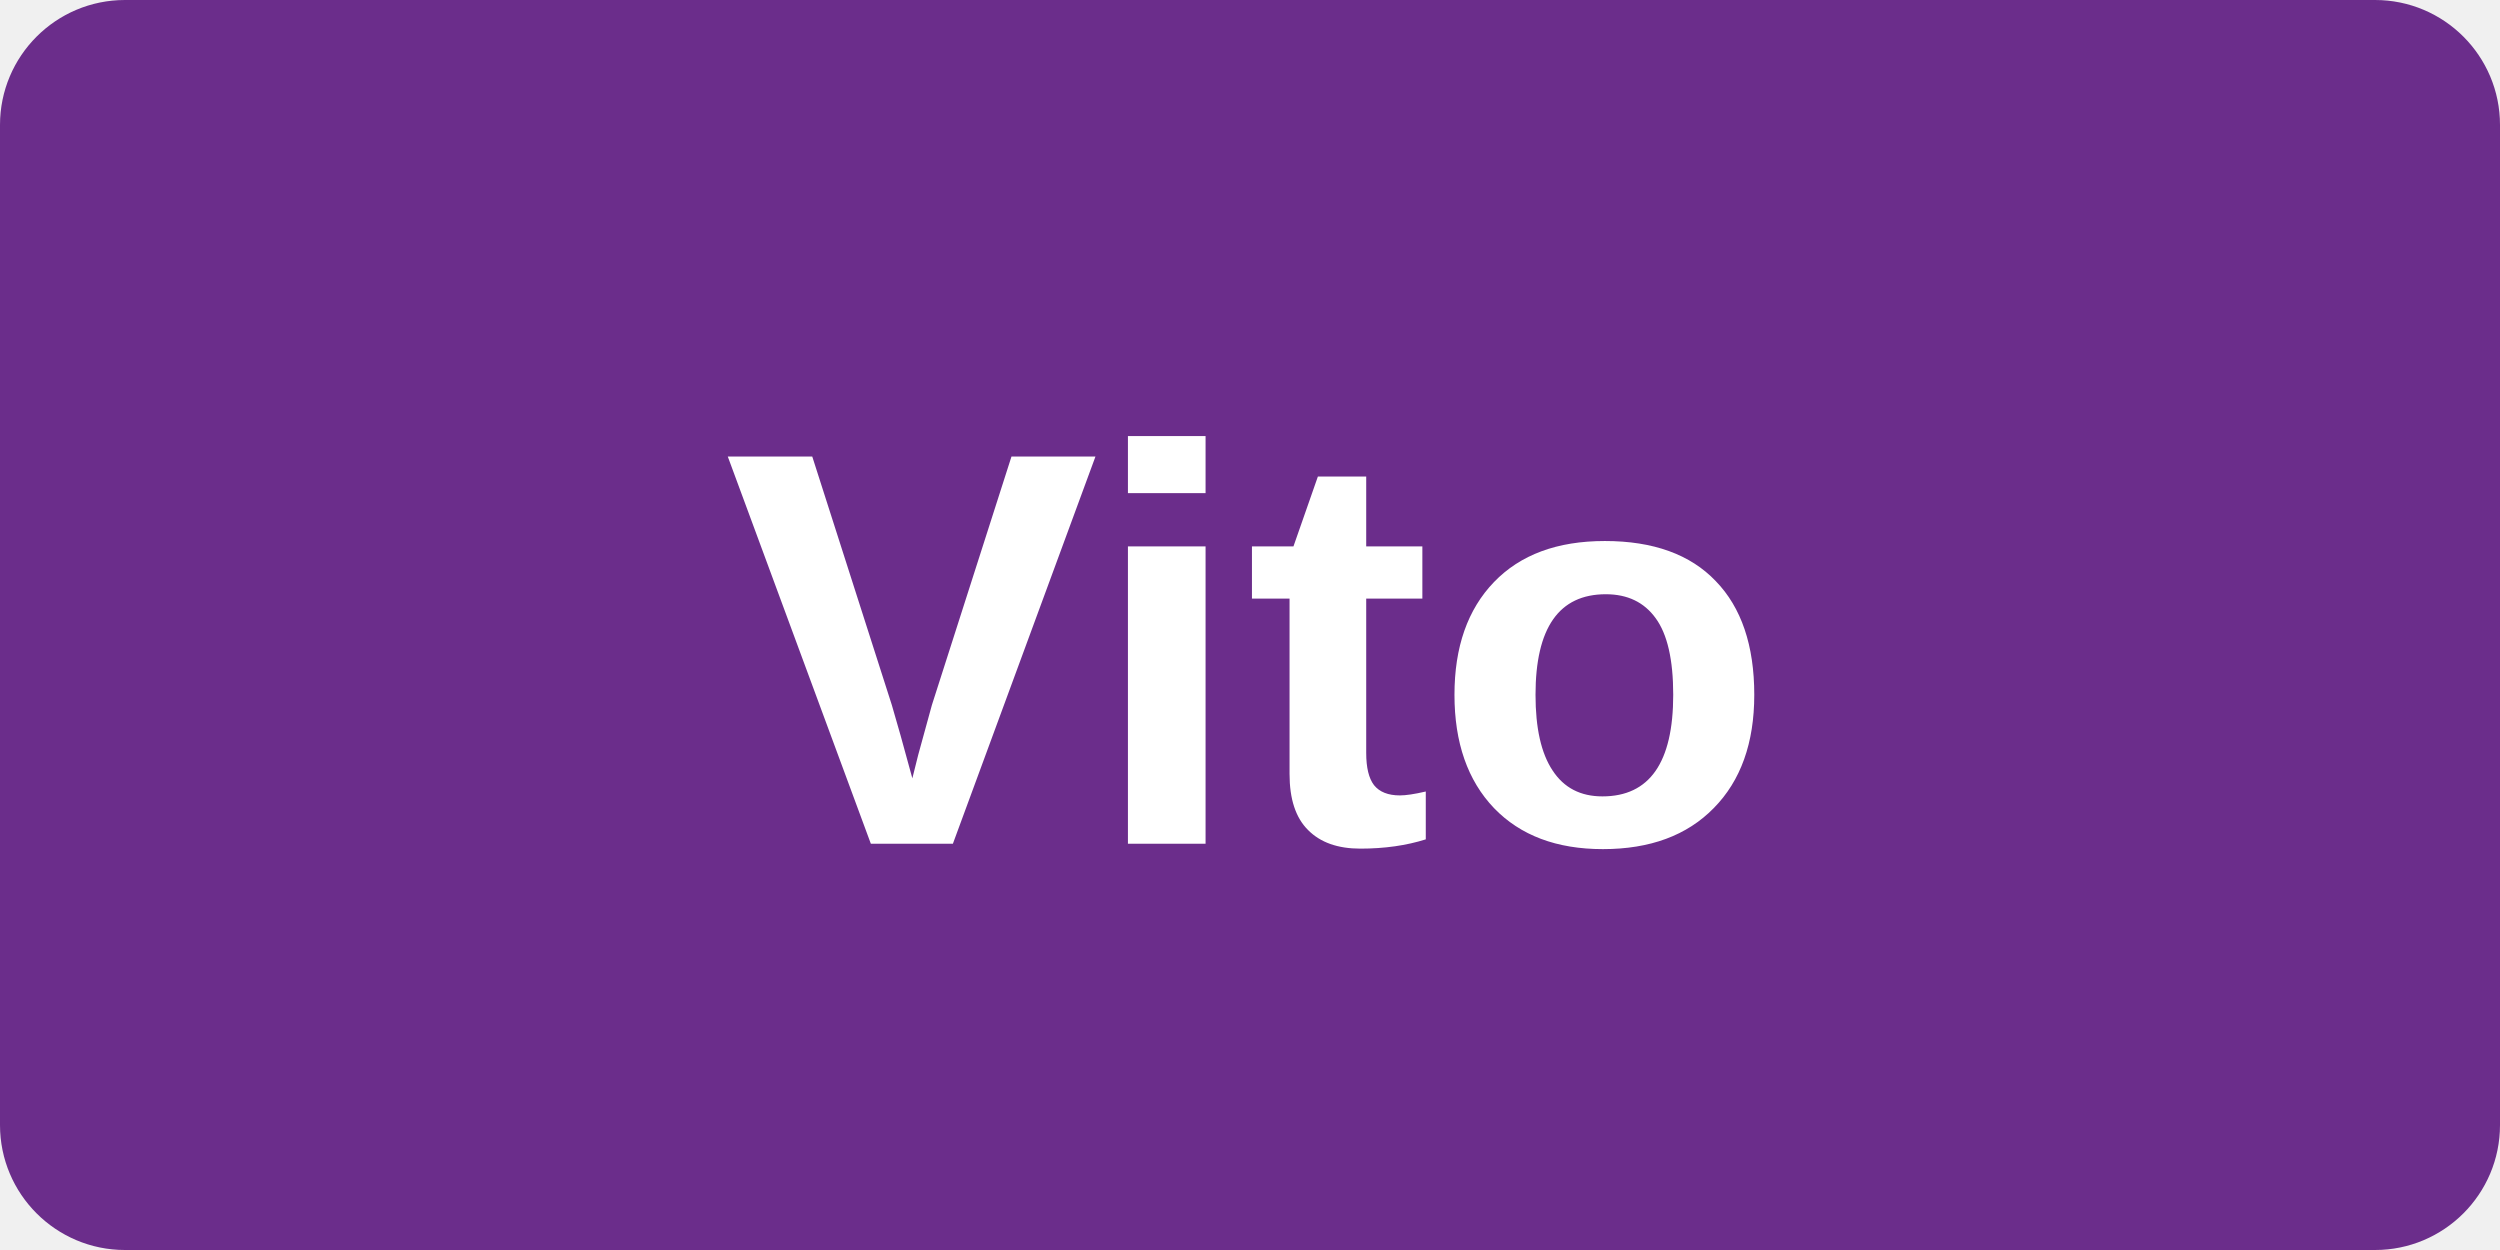
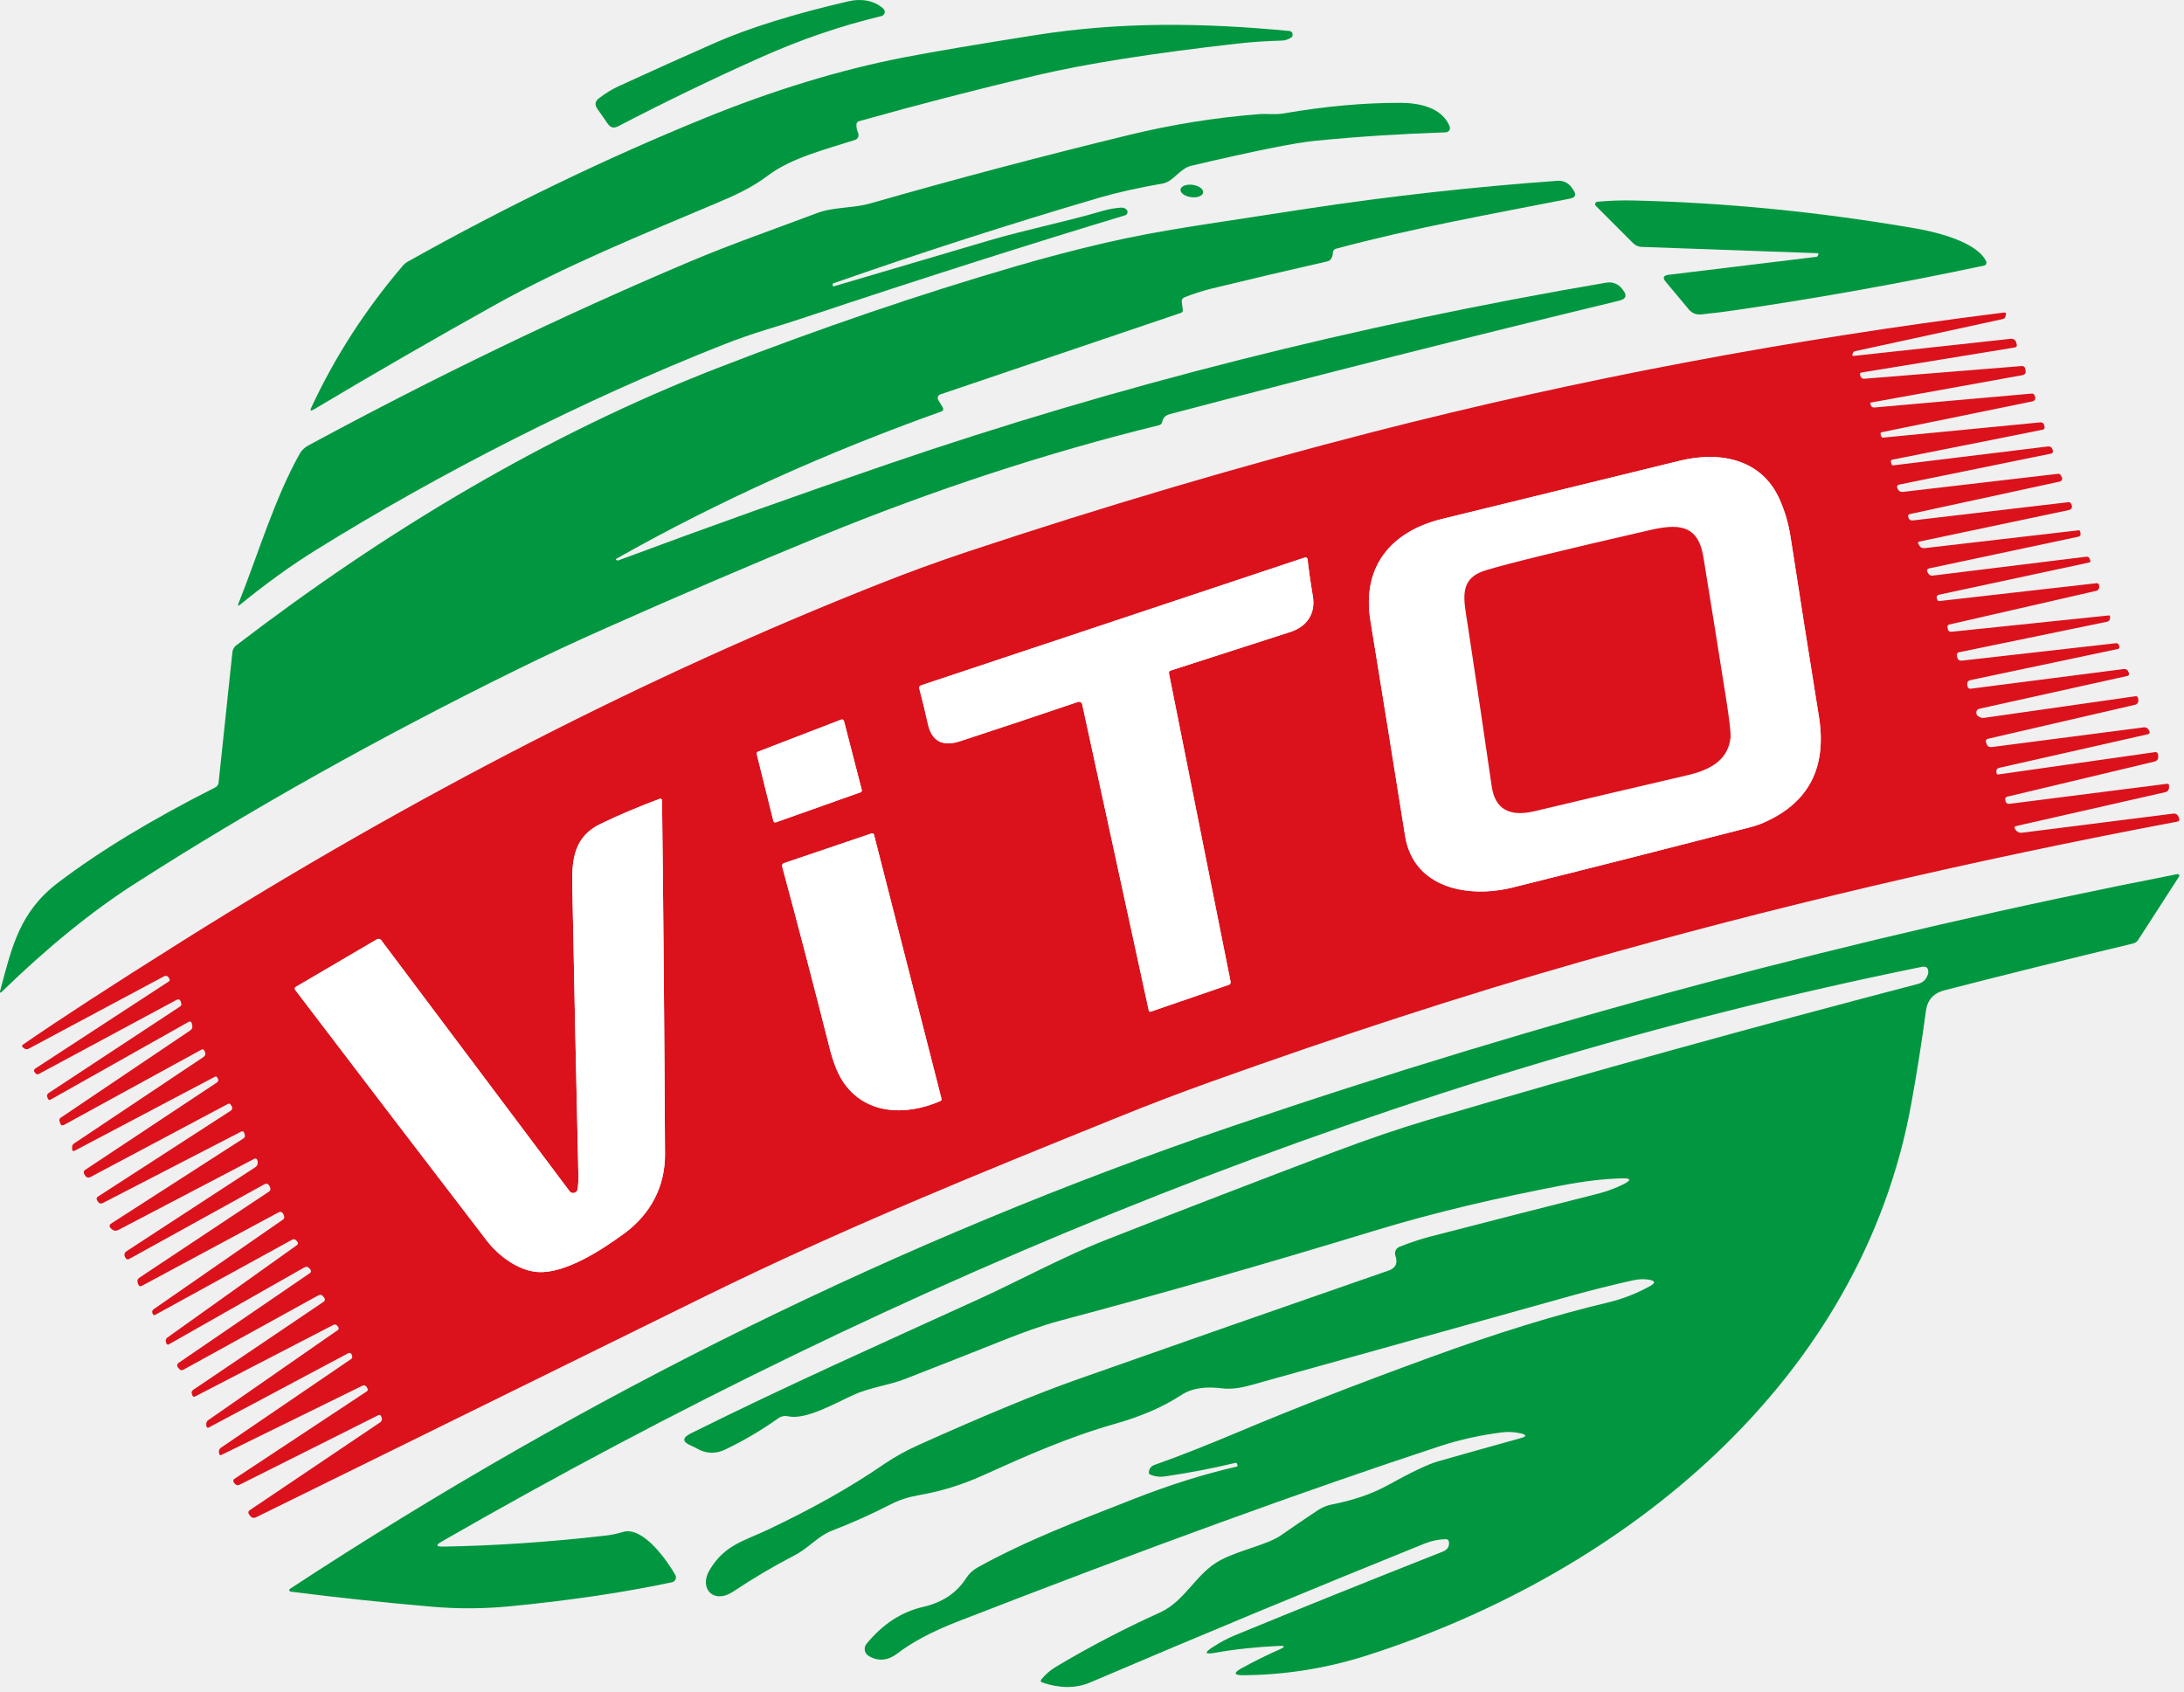
- <svg xmlns="http://www.w3.org/2000/svg" viewBox="0 0 80 40" role="img" aria-label="Vito">
-   <rect width="80" height="40" rx="4" fill="#6B2D8B" />
-   <text x="40" y="27" font-family="Arial Black,Arial,sans-serif" font-size="18" font-weight="900" fill="white" text-anchor="middle">Vito</text>
+ <svg xmlns="http://www.w3.org/2000/svg" viewBox="0 0 461 357" xml:space="preserve" style="fill-rule:evenodd;clip-rule:evenodd;stroke-linejoin:round;stroke-miterlimit:2">
+   <path d="M187.06 90.08a556.436 556.436 0 0 0-30.3 14.63c-.873.453-1.59.277-2.15-.53l-2.23-3.2c-.58-.84-.463-1.57.35-2.19 1.393-1.067 2.757-1.907 4.09-2.52 6.76-3.107 13.507-6.143 20.24-9.11 7.22-3.187 16.667-6.137 28.34-8.85 2.6-.6 5.36-.26 7.36 1.55a.92.92 0 0 1-.137 1.467.886.886 0 0 1-.253.103c-8.573 2.06-17.01 4.943-25.31 8.65ZM207.08 104.35a4.11 4.11 0 0 0 .36 1.76 1.072 1.072 0 0 1-.64 1.46c-6.04 1.96-13.37 3.74-18.37 7.51-3.49 2.64-7.05 4.22-10.87 5.83-15.7 6.64-31.9 13.22-46.79 21.51-12.46 6.94-25.217 14.3-38.27 22.08-.633.38-.793.237-.48-.43 4.973-10.7 11.413-20.68 19.32-29.94a3.948 3.948 0 0 1 1.11-.9c20.673-11.587 41.487-21.65 62.44-30.19 14.68-5.987 28.813-10.293 42.4-12.92 6.24-1.2 15.457-2.76 27.65-4.68 18.04-2.84 35.23-2.6 53.47-.87.493.047.743.317.75.81 0 .253-.107.45-.32.59-.627.413-1.3.627-2.02.64-3.173.08-6.307.293-9.4.64-17.98 2.04-32.133 4.28-42.46 6.72a914.762 914.762 0 0 0-37.32 9.65c-.367.107-.553.35-.56.73Z" style="fill:#009740;fill-rule:nonzero" transform="translate(-26.309 -78.038)" />
+   <path d="m202.07 138.19.09.27c.013.04.04.053.08.04 10.76-3.187 21.693-6.413 32.8-9.68 7.87-2.32 16-3.9 24.16-6.3 1.127-.333 2.37-.55 3.73-.65.507-.04.913.123 1.22.49a.702.702 0 0 1-.33 1.12c-21.167 6.407-43.517 13.533-67.05 21.38a316.6 316.6 0 0 1-8.7 2.76 124.142 124.142 0 0 0-9.09 3.18c-29.56 11.67-59.62 26.98-85.87 43.27-5.28 3.273-10.647 7.14-16.1 11.6-.453.367-.57.277-.35-.27 4.22-10.59 7.56-21.99 12.91-31.58.35-.64 1.07-1.35 1.72-1.69 27-14.6 53.857-27.547 80.57-38.84 8.81-3.73 17.9-6.87 26.88-10.26 3.59-1.36 7.53-.98 11.3-2.06a1396.053 1396.053 0 0 1 54.71-14.47 172.785 172.785 0 0 1 27.25-4.36c1.79-.14 3.46.15 5.2-.15 8.84-1.527 17.12-2.273 24.84-2.24 3.84.02 8.69.98 10.27 5a.9.9 0 0 1-.81 1.22c-9.627.327-18.853.927-27.68 1.8-4.213.413-12.9 2.167-26.06 5.26-2.37.55-3.82 3.36-5.96 3.73-5.28.927-9.75 1.927-13.41 3a1161.654 1161.654 0 0 0-56.15 18.08c-.167.06-.223.177-.17.35Z" style="fill:#009740;fill-rule:nonzero" transform="translate(-26.309 -78.038)" />
+   <path d="M156.33 196.03c-.06.04-.077.07-.05.09l.28.22c.053.04.113.05.18.03a2239.128 2239.128 0 0 1 57.36-20.48c48.173-16.473 98.567-29.197 151.18-38.17 1.407-.24 2.553.197 3.44 1.31l.16.21c.92 1.167.66 1.923-.78 2.27a4744.047 4744.047 0 0 0-94.79 23.93c-.99.26-1.47.73-1.7 1.7a.843.843 0 0 1-.66.66c-23.7 5.82-47.49 13.617-71.37 23.39-14.467 5.927-29.803 12.5-46.01 19.72a529.004 529.004 0 0 0-18.08 8.45c-29.313 14.427-56.26 29.53-80.84 45.31-8.987 5.773-18.29 13.333-27.91 22.68-.387.373-.513.3-.38-.22 2.46-9.25 4.09-16.6 12.24-22.79 8.827-6.693 19.877-13.387 33.15-20.08.387-.201.65-.584.7-1.02l2.91-27.49c.06-.62.337-1.117.83-1.49 31.17-23.88 65.22-44.43 101.78-58.61 21.513-8.347 42.463-15.49 62.85-21.43a351.819 351.819 0 0 1 18.74-4.91c5.507-1.28 11.96-2.497 19.36-3.65 7.72-1.2 15.503-2.393 23.35-3.58a677.693 677.693 0 0 1 52.84-5.88 3.279 3.279 0 0 1 2.92 1.4l.39.55c.687.987.44 1.593-.74 1.82-16.55 3.25-33.19 6.22-49.4 10.58a.823.823 0 0 0-.61.78c-.013.447-.13.87-.35 1.27-.18.32-.45.523-.81.61a1569.07 1569.07 0 0 0-24.49 5.76 43.52 43.52 0 0 0-5.68 1.83c-.447.173-.64.497-.58.97l.21 1.69c.04.32-.093.53-.4.63l-50.79 17.21a.799.799 0 0 0-.43 1.16l.91 1.51c.28.46.163.783-.35.97-23.74 8.48-46.77 18.75-68.58 31.09Z" style="fill:#009740;fill-rule:nonzero" transform="translate(-26.309 -78.038)" />
+   <ellipse rx="2.41" ry="1.31" style="fill:#009740" transform="rotate(7.7 -173.796 1889.288)" />
+   <path d="m410.02 131.99.11-.28c.047-.14 0-.213-.14-.22l-37.16-1.33a2.702 2.702 0 0 1-1.81-.79l-7.85-7.86a.52.52 0 0 1 .31-.88c2.553-.24 5.113-.33 7.68-.27 19.627.473 39.457 2.44 59.49 5.9 4.61.79 12.97 2.89 14.9 6.95a.637.637 0 0 1-.43.89 833.989 833.989 0 0 1-52.11 9.36c-2.507.373-5.067.693-7.68.96a2.904 2.904 0 0 1-2.51-1.02l-4.9-5.87c-.713-.853-.52-1.347.58-1.48l31.2-3.79c.16-.02.267-.11.32-.27Z" style="fill:#009740;fill-rule:nonzero" transform="translate(-26.309 -78.038)" />
+   <path d="m417.43 152.57-.12.35a.18.18 0 0 0-.008.039.195.195 0 0 0 .164.221.162.162 0 0 0 .044 0l33.13-3.61c.7-.073 1.133.23 1.3.91l.06.25c.1.387-.05.61-.45.67l-32.34 5.28a.36.36 0 0 0-.28.48l.13.35c.133.353.387.513.76.48l33.21-2.68c.42-.033.673.153.76.56l.07.34c.127.58-.103.923-.69 1.03l-31.91 5.77c-.16.027-.213.117-.16.27l.1.29c.127.36.383.523.77.49l33.23-2.94a.542.542 0 0 1 .54.33l.14.36a.703.703 0 0 1-.51.95l-31.83 6.51c-.227.047-.317.18-.27.4l.07.35c.06.293.24.423.54.39l33.1-3.21c.413-.04.677.137.79.53l.11.4.005.018a.498.498 0 0 1-.365.598l-.02.004-31.77 6.33c-.26.053-.357.207-.29.46l.11.44c.06.22.203.317.43.29l32.57-3.98c.52-.067.857.15 1.01.65l.08.24a.482.482 0 0 1-.36.61l-32.15 6.56a.492.492 0 0 0-.34.71l.15.29c.213.407.55.583 1.01.53l32.77-3.82a.601.601 0 0 1 .61.33l.2.4a.637.637 0 0 1-.44.91l-31.73 6.88a.372.372 0 0 0-.28.44l.07.28a.794.794 0 0 0 .86.61l32.9-3.86a.557.557 0 0 1 .58.35l.12.27a.762.762 0 0 1-.54 1.03l-31.59 6.66c-.32.067-.397.24-.23.52l.2.33c.247.42.613.6 1.1.54l32.45-3.76c.24-.027.377.077.41.31l.06.35c.06.38-.1.61-.48.69l-31.57 6.71a.472.472 0 0 0-.3.7l.2.33c.213.367.53.523.95.47l32.42-3.99a.662.662 0 0 1 .71.43l.12.33c.093.253.007.41-.26.47l-31.73 6.81c-.016.004-.033.008-.049.014a.567.567 0 0 0-.351.756l.14.33a.371.371 0 0 0 .38.22l33.24-3.77a.427.427 0 0 1 .47.35l.05.32a.834.834 0 0 1-.64.95l-31.03 7.11a.467.467 0 0 0-.36.52l.05.33c.073.5.36.723.86.67l33.11-3.44c.213-.027.317.07.31.29l-.01.25c-.013.44-.24.707-.68.8l-31.2 6.43a.583.583 0 0 0-.45.67l.05.29c.113.607.473.873 1.08.8l32.46-3.67a.572.572 0 0 1 .62.43l.09.35.001.005a.356.356 0 0 1-.268.424l-.003.001-31.12 6.57c-.567.12-.803.467-.71 1.04l.05.32c.05.298.334.507.64.47l32.27-4.15c.513-.067.867.14 1.06.62l.09.24a.431.431 0 0 1-.31.59l-31.23 6.92c-.413.087-.637.34-.67.76-.04.487.27.857.93 1.11.197.079.411.103.62.07l32-4.57c.373-.053.577.107.61.48l.04.35a.908.908 0 0 1-.7.97l-31.1 7.19-.022.006a.517.517 0 0 0-.358.654l.12.34c.18.56.56.803 1.14.73l32.09-4.16c.443-.055.872.191 1.05.6l.14.31a.39.39 0 0 1-.27.53l-31.54 7.13a.687.687 0 0 0-.52.77l.05.36a.29.29 0 0 0 .33.25l33.14-4.72.01-.002a.529.529 0 0 1 .589.453l.001.009.04.37c.073.633-.203 1.027-.83 1.18l-31.07 7.41a.522.522 0 0 0-.39.59l.06.31a.733.733 0 0 0 .81.6l33.25-4.23c.313-.04.467.097.46.41v.32c-.007.573-.29.923-.85 1.05l-31.51 7.16a.321.321 0 0 0-.21.47l.14.24c.279.479.82.747 1.37.68l31.9-4.03c.56-.073.947.153 1.16.68l.15.36.014.041a.467.467 0 0 1-.354.589c-43.913 8.287-86.027 18.187-126.34 29.7-24.207 6.92-50.243 15.377-78.11 25.37a498.388 498.388 0 0 0-18.45 7.04c-30.21 12.21-58.69 23.74-87.76 38.03a186644.17 186644.17 0 0 0-94.91 46.71c-.527.26-.963.153-1.31-.32l-.24-.34a.564.564 0 0 1 .14-.79l27.55-18.56c.387-.26.497-.607.33-1.04l-.1-.27-.006-.015a.418.418 0 0 0-.564-.215l-29.26 14.67c-.447.227-.82.137-1.12-.27l-.17-.22a.5.5 0 0 1 .13-.71l27.96-18.48a.472.472 0 0 0 .14-.64l-.13-.23c-.253-.4-.59-.497-1.01-.29l-29.68 14.57c-.247.12-.4.043-.46-.23l-.06-.27a.99.99 0 0 1 .41-1.01l27.47-18.72a.567.567 0 0 0 .24-.6l-.08-.3a.522.522 0 0 0-.75-.34l-29.48 15.7a.425.425 0 0 1-.049.021.307.307 0 0 1-.391-.251l-.05-.31c-.06-.453.097-.81.47-1.07l27.3-18.98a.41.41 0 0 0 .1-.59l-.19-.26c-.24-.327-.54-.397-.9-.21l-29.19 15.11a.35.35 0 0 1-.48-.17l-.12-.29c-.18-.407-.083-.737.29-.99l27.52-18.59a.55.55 0 0 0 .13-.78l-.24-.31c-.287-.387-.64-.463-1.06-.23L65 367.2a.673.673 0 0 1-.83-.14l-.21-.24c-.387-.433-.34-.813.14-1.14l27.64-18.9a.488.488 0 0 0 .12-.688l-.01-.012-.2-.25c-.32-.393-.7-.467-1.14-.22l-28.59 16.24-.018.009a.317.317 0 0 1-.422-.144l-.01-.025-.12-.31c-.147-.407-.047-.737.3-.99l27.37-19.53a.44.44 0 0 0 .09-.62l-.21-.28c-.26-.34-.58-.407-.96-.2l-28.92 15.87a.3.3 0 0 1-.42-.14l-.11-.23a.672.672 0 0 1 .23-.83l27.31-18.93a.667.667 0 0 0 .23-.82l-.13-.29c-.233-.527-.6-.653-1.1-.38l-28.83 15.5a.48.48 0 0 1-.67-.25l-.13-.35c-.187-.5-.057-.897.39-1.19l27.31-18.14a.667.667 0 0 0 .23-.85l-.13-.29c-.26-.527-.647-.647-1.16-.36l-28.5 15.75a.528.528 0 0 1-.723-.216l-.007-.014-.14-.26a.903.903 0 0 1 .32-1.15l27.18-17.73c.433-.28.607-.677.52-1.19l-.04-.29a.457.457 0 0 0-.66-.32l-28.65 15c-.573.3-1.087.22-1.54-.24l-.21-.21-.032-.037a.538.538 0 0 1 .08-.753c.013-.01.027-.021.042-.03l27.97-18c.347-.22.447-.523.3-.91l-.13-.36-.007-.016a.417.417 0 0 0-.548-.211l-.015.007-29.2 15.08c-.453.233-.817.133-1.09-.3l-.18-.3a.522.522 0 0 1 .16-.71L75 312.52l.02-.013a.708.708 0 0 0 .182-.98l-.012-.017-.21-.3c-.147-.207-.333-.25-.56-.13l-28.94 15.39c-.54.287-.96.163-1.26-.37l-.15-.26a.623.623 0 0 1 .2-.83l27.8-18.44c.347-.227.417-.517.21-.87l-.14-.24a.33.33 0 0 0-.45-.13l-29.57 15.6c-.373.2-.567.087-.58-.34l-.01-.39a.869.869 0 0 1 .39-.76l27.3-18.24c.427-.287.537-.663.33-1.13l-.13-.29-.006-.014a.398.398 0 0 0-.544-.166l-28.98 15.87c-.447.24-.747.12-.9-.36l-.12-.4a.617.617 0 0 1 .24-.71l27.33-18.42c.413-.28.56-.663.44-1.15l-.09-.34c-.107-.413-.343-.517-.71-.31l-29.13 16.41-.01.005a.357.357 0 0 1-.477-.158l-.003-.007-.14-.31c-.18-.393-.09-.71.27-.95l27.7-18.24c.273-.173.363-.417.27-.73l-.08-.26c-.153-.527-.473-.66-.96-.4l-29.01 15.61c-.26.133-.487.093-.68-.12l-.2-.23a.51.51 0 0 1 .1-.77l28.23-18.42a.367.367 0 0 0 .13-.49l-.13-.22c-.26-.467-.627-.573-1.1-.32l-28.5 15.24c-.347.18-.673.15-.98-.09l-.29-.23a.321.321 0 0 1 .02-.51c7.573-5.24 18.79-12.53 33.65-21.87 49.207-30.927 98.22-56.053 147.04-75.38a353.199 353.199 0 0 1 18.86-6.88c29.14-9.68 57.67-18.103 85.59-25.27 43.133-11.067 87.49-19.46 133.07-25.18.353-.04.487.11.4.45l-.08.33a.763.763 0 0 1-.62.61l-31.13 6.77a.625.625 0 0 0-.46.4Zm-18.72 99.07c9.42-4.173 13.263-11.627 11.53-22.36a5966.248 5966.248 0 0 1-5.98-37.89 31.16 31.16 0 0 0-2.35-8.02c-3.84-8.56-12.76-10.1-21.02-8.07-16.52 4.04-33.25 8.137-50.19 12.29-10.76 2.63-16.97 10.06-15.12 21.46a12329.19 12329.19 0 0 1 7.31 45.4c1.77 11.11 13.31 13.28 22.74 10.93 15.82-3.94 32.57-8.19 50.25-12.75a18.275 18.275 0 0 0 2.83-.99Zm-143.97-24.93 14.06 64.67.004.018a.306.306 0 0 0 .378.207l.018-.005 16.5-5.67a.557.557 0 0 0 .36-.64l-13-65.07c-.06-.327.067-.54.38-.64 7.867-2.52 16.303-5.24 25.31-8.16 3.35-1.08 5.29-3.82 4.68-7.45a143.516 143.516 0 0 1-1.12-7.88.437.437 0 0 0-.57-.36l-80.96 26.97c-.38.127-.517.38-.41.76.667 2.5 1.263 4.957 1.79 7.37.8 3.667 3.07 4.893 6.81 3.68a2316.88 2316.88 0 0 0 24.89-8.3.682.682 0 0 1 .88.5Zm-46.79 18.58a.422.422 0 0 0 .26-.5l-3.76-14.56a.42.42 0 0 0-.56-.29l-17.59 6.78a.42.42 0 0 0-.26.49l3.51 14.12a.421.421 0 0 0 .55.3l17.85-6.34Zm-59.72 83.78a.95.95 0 0 1-1.415.688.931.931 0 0 1-.275-.248l-39.77-53a.698.698 0 0 0-.91-.18L88.8 286.34c-.32.187-.367.427-.14.72a16302.319 16302.319 0 0 0 40.36 52.83c2.46 3.21 6.72 6.48 10.95 6.68 5.77.28 13.42-4.69 18.21-8.23 5.47-4.04 8.53-9.88 8.5-16.63-.133-26.073-.343-50.977-.63-74.71a.462.462 0 0 0-.005-.065.357.357 0 0 0-.475-.265c-4.54 1.687-8.73 3.463-12.57 5.33-5.28 2.57-6 7.12-5.9 12.51.4 20.62.833 41.21 1.3 61.77.02.92-.037 1.85-.17 2.79Zm62.04-75.09-18.49 6.27a.578.578 0 0 0-.37.69 2545.316 2545.316 0 0 1 9.98 38.21c.767 3.047 1.687 5.4 2.76 7.06 4.51 7.01 13.05 7.56 20.62 4.27.233-.1.32-.273.26-.52l-14.23-55.69a.41.41 0 0 0-.53-.29Z" style="fill:#db121c;fill-rule:nonzero" transform="translate(-26.309 -78.038)" />
+   <path d="M398.71 251.64c-.912.406-1.858.737-2.83.99-17.68 4.56-34.43 8.81-50.25 12.75-9.43 2.35-20.97.18-22.74-10.93a12329.19 12329.19 0 0 0-7.31-45.4c-1.85-11.4 4.36-18.83 15.12-21.46 16.94-4.153 33.67-8.25 50.19-12.29 8.26-2.03 17.18-.49 21.02 8.07a31.16 31.16 0 0 1 2.35 8.02 5966.248 5966.248 0 0 0 5.98 37.89c1.733 10.733-2.11 18.187-11.53 22.36Zm-58.76-53.22c-5.87 1.79-4.67 6.04-3.83 11.58a4282.096 4282.096 0 0 1 5.06 34.02c.687 4.78 3.7 6.533 9.04 5.26 9.22-2.207 19.94-4.73 32.16-7.57 4.54-1.05 8.62-2.97 9.2-7.87.113-.913-.213-3.793-.98-8.64-1.56-9.867-3.14-19.723-4.74-29.57-1.15-7.07-5.51-7.02-11.46-5.65-18.3 4.2-29.783 7.013-34.45 8.44Z" style="fill:#fff;fill-rule:nonzero" transform="translate(-26.309 -78.038)" />
+   <path d="M339.95 198.42c4.667-1.427 16.15-4.24 34.45-8.44 5.95-1.37 10.31-1.42 11.46 5.65 1.6 9.847 3.18 19.703 4.74 29.57.767 4.847 1.093 7.727.98 8.64-.58 4.9-4.66 6.82-9.2 7.87-12.22 2.84-22.94 5.363-32.16 7.57-5.34 1.273-8.353-.48-9.04-5.26a4282.096 4282.096 0 0 0-5.06-34.02c-.84-5.54-2.04-9.79 3.83-11.58Z" style="fill:#db121c;fill-rule:nonzero" transform="translate(-26.309 -78.038)" />
+   <path d="M254.74 226.71a.682.682 0 0 0-.88-.5 2316.88 2316.88 0 0 1-24.89 8.3c-3.74 1.213-6.01-.013-6.81-3.68a165.988 165.988 0 0 0-1.79-7.37c-.107-.38.03-.633.41-.76l80.96-26.97a.437.437 0 0 1 .57.36c.293 2.587.667 5.213 1.12 7.88.61 3.63-1.33 6.37-4.68 7.45-9.007 2.92-17.443 5.64-25.31 8.16-.313.1-.44.313-.38.64l13 65.07a.557.557 0 0 1-.36.64l-16.5 5.67-.018.005a.306.306 0 0 1-.378-.207l-.004-.018-14.06-64.67ZM207.95 245.29l-17.85 6.34a.422.422 0 0 1-.55-.3l-3.51-14.12a.42.42 0 0 1 .26-.49l17.59-6.78a.419.419 0 0 1 .56.29l3.76 14.56a.422.422 0 0 1-.26.5ZM148.23 329.07c.133-.94.19-1.87.17-2.79-.467-20.56-.9-41.15-1.3-61.77-.1-5.39.62-9.94 5.9-12.51 3.84-1.867 8.03-3.643 12.57-5.33a.357.357 0 0 1 .475.265.462.462 0 0 1 .005.065c.287 23.733.497 48.637.63 74.71.03 6.75-3.03 12.59-8.5 16.63-4.79 3.54-12.44 8.51-18.21 8.23-4.23-.2-8.49-3.47-10.95-6.68a16302.319 16302.319 0 0 1-40.36-52.83c-.227-.293-.18-.533.14-.72l17.06-10.01a.698.698 0 0 1 .91.18l39.77 53c.074.1.168.185.275.248a.95.95 0 0 0 1.415-.688ZM191.78 260.25l18.49-6.27a.41.41 0 0 1 .53.29l14.23 55.69c.06.247-.027.42-.26.52-7.57 3.29-16.11 2.74-20.62-4.27-1.073-1.66-1.993-4.013-2.76-7.06a2545.316 2545.316 0 0 0-9.98-38.21.578.578 0 0 1 .37-.69Z" style="fill:#fff;fill-rule:nonzero" transform="translate(-26.309 -78.038)" />
+   <path d="M296.28 425.49c-4.787.22-9.307.707-13.56 1.46-2.107.373-2.26-.02-.46-1.18 1.627-1.053 3.177-1.883 4.65-2.49 12.993-5.353 27.653-11.257 43.98-17.71.96-.387 1.38-1.063 1.26-2.03-.047-.393-.27-.587-.67-.58-1.52.033-3.003.34-4.45.92a3901.636 3901.636 0 0 0-70.64 29.34c-3.22 1.38-6.81 1.13-10.04 0-.393-.14-.46-.37-.2-.69a11.422 11.422 0 0 1 3.02-2.61c6.987-4.18 14.32-8.01 22-11.49 5.4-2.44 7.6-8.37 12.87-11.1 4.15-2.14 9.83-3.21 12.68-5.2a381.49 381.49 0 0 1 7.79-5.3 8.063 8.063 0 0 1 3-1.21c4.06-.8 8.12-2.05 11.75-4.06 4.967-2.753 8.487-4.427 10.56-5.02 5.78-1.647 11.587-3.277 17.42-4.89 1.38-.38 1.37-.73-.03-1.05a11.343 11.343 0 0 0-3.92-.18c-4.607.593-8.95 1.56-13.03 2.9-28.353 9.32-62.263 21.653-101.73 37-5.413 2.107-9.66 4.35-12.74 6.73-1.91 1.47-4.08 1.86-6.19.51a1.7 1.7 0 0 1-.39-2.5c3.4-4.153 7.37-6.75 11.91-7.79 4.08-.933 7.107-2.94 9.08-6.02a6.893 6.893 0 0 1 2.47-2.33c10.43-5.78 21.93-10.13 33.09-14.5 7.567-2.967 14.787-5.23 21.66-6.79.093-.02.13-.08.11-.18l-.07-.33c-.047-.227-.183-.313-.41-.26-4.66 1.127-9.587 2.073-14.78 2.84-1.16.173-2.223.043-3.19-.39-.207-.093-.297-.257-.27-.49.073-.767.473-1.28 1.2-1.54 4.913-1.733 10.883-4.08 17.91-7.04 11.413-4.807 24.853-10.033 40.32-15.68 13.933-5.093 26.403-8.943 37.41-11.55a35.064 35.064 0 0 0 8.93-3.47c1.233-.68 1.157-1.133-.23-1.36-1.033-.173-2.14-.13-3.32.13a251.62 251.62 0 0 0-13.04 3.26 77030.169 77030.169 0 0 0-67.82 18.92c-1.93.54-4.04.87-6.02.62-2.83-.36-6.02-.21-8.48 1.41-3.78 2.487-8.403 4.503-13.87 6.05-10.03 2.85-18.89 6.8-28.16 10.99a55.482 55.482 0 0 1-13.42 4.12c-2.18.38-4.137 1.017-5.87 1.91a126.194 126.194 0 0 1-12.43 5.57c-2.98 1.16-4.94 3.68-7.75 5.13a139.658 139.658 0 0 0-13.13 7.75c-4.05 2.7-7.27-.63-4.97-4.53 3.19-5.4 7.28-6.14 12.51-8.64 8.98-4.28 16.79-8.57 24.43-13.81 2.14-1.467 4.583-2.817 7.33-4.05 13.84-6.213 24.893-10.78 33.16-13.7a12607.208 12607.208 0 0 1 64.77-22.66c.32-.113.64-.22.96-.32 1.653-.527 2.193-1.6 1.62-3.22a1.486 1.486 0 0 1 .86-1.87c2.34-.927 4.547-1.657 6.62-2.19a5871.782 5871.782 0 0 1 35.27-9.02 26.644 26.644 0 0 0 5.41-2.01c1.707-.867 1.603-1.277-.31-1.23-3.8.093-8.033.59-12.7 1.49-13.18 2.54-26.46 5.56-39.76 9.62-22.473 6.867-44.54 13.18-66.2 18.94-3.94 1.05-7.9 2.53-11.72 4.04a3192.22 3192.22 0 0 1-20.84 8.21c-3.64 1.42-7.53 1.82-11.08 3.44-3.64 1.66-10.01 5.33-13.76 4.49a2.556 2.556 0 0 0-2.04.41 75.878 75.878 0 0 1-11.22 6.61c-2.033.967-4.027.893-5.98-.22-.38-.22-.773-.417-1.18-.59-1.933-.807-1.963-1.673-.09-2.6 20.03-9.98 40.47-19.07 60.83-28.37 8.8-4.02 17.71-8.91 26.87-12.51a4165.87 4165.87 0 0 1 48.18-18.57c7.12-2.687 13.667-4.917 19.64-6.69 34.25-10.14 68.75-19.65 103.48-28.74 1.087-.28 1.793-.957 2.12-2.03.033-.107.057-.217.07-.33.087-1.027-.377-1.44-1.39-1.24-109.57 22.21-215.39 65.55-312.4 121.32-1.28.733-1.18 1.087.3 1.06 11.1-.193 22.573-.973 34.42-2.34a20.05 20.05 0 0 0 3.54-.75c4.24-1.29 9.36 6.07 11.06 9.06a1.06 1.06 0 0 1-.71 1.56c-10.2 2.16-21.577 3.847-34.13 5.06a89.408 89.408 0 0 1-16.46.1 728.98 728.98 0 0 1-29.91-3.19.321.321 0 0 1-.13-.58c62.19-40.81 129.03-73.85 198.85-97.65a1523.082 1523.082 0 0 1 199.56-53.24.342.342 0 0 1 .35.51l-8.62 13.36a1.835 1.835 0 0 1-1.12.79 2392.727 2392.727 0 0 0-39.78 9.87c-2.3.587-3.603 2.03-3.91 4.33a424.308 424.308 0 0 1-3.11 19.67c-10.61 58.5-60.33 98.91-114.78 116.38a87.563 87.563 0 0 1-26.11 4.21c-2.133.02-2.263-.483-.39-1.51a105.457 105.457 0 0 1 8-3.96c1.213-.54 1.157-.78-.17-.72Z" style="fill:#009740;fill-rule:nonzero" transform="translate(-26.309 -78.038)" />
</svg>
